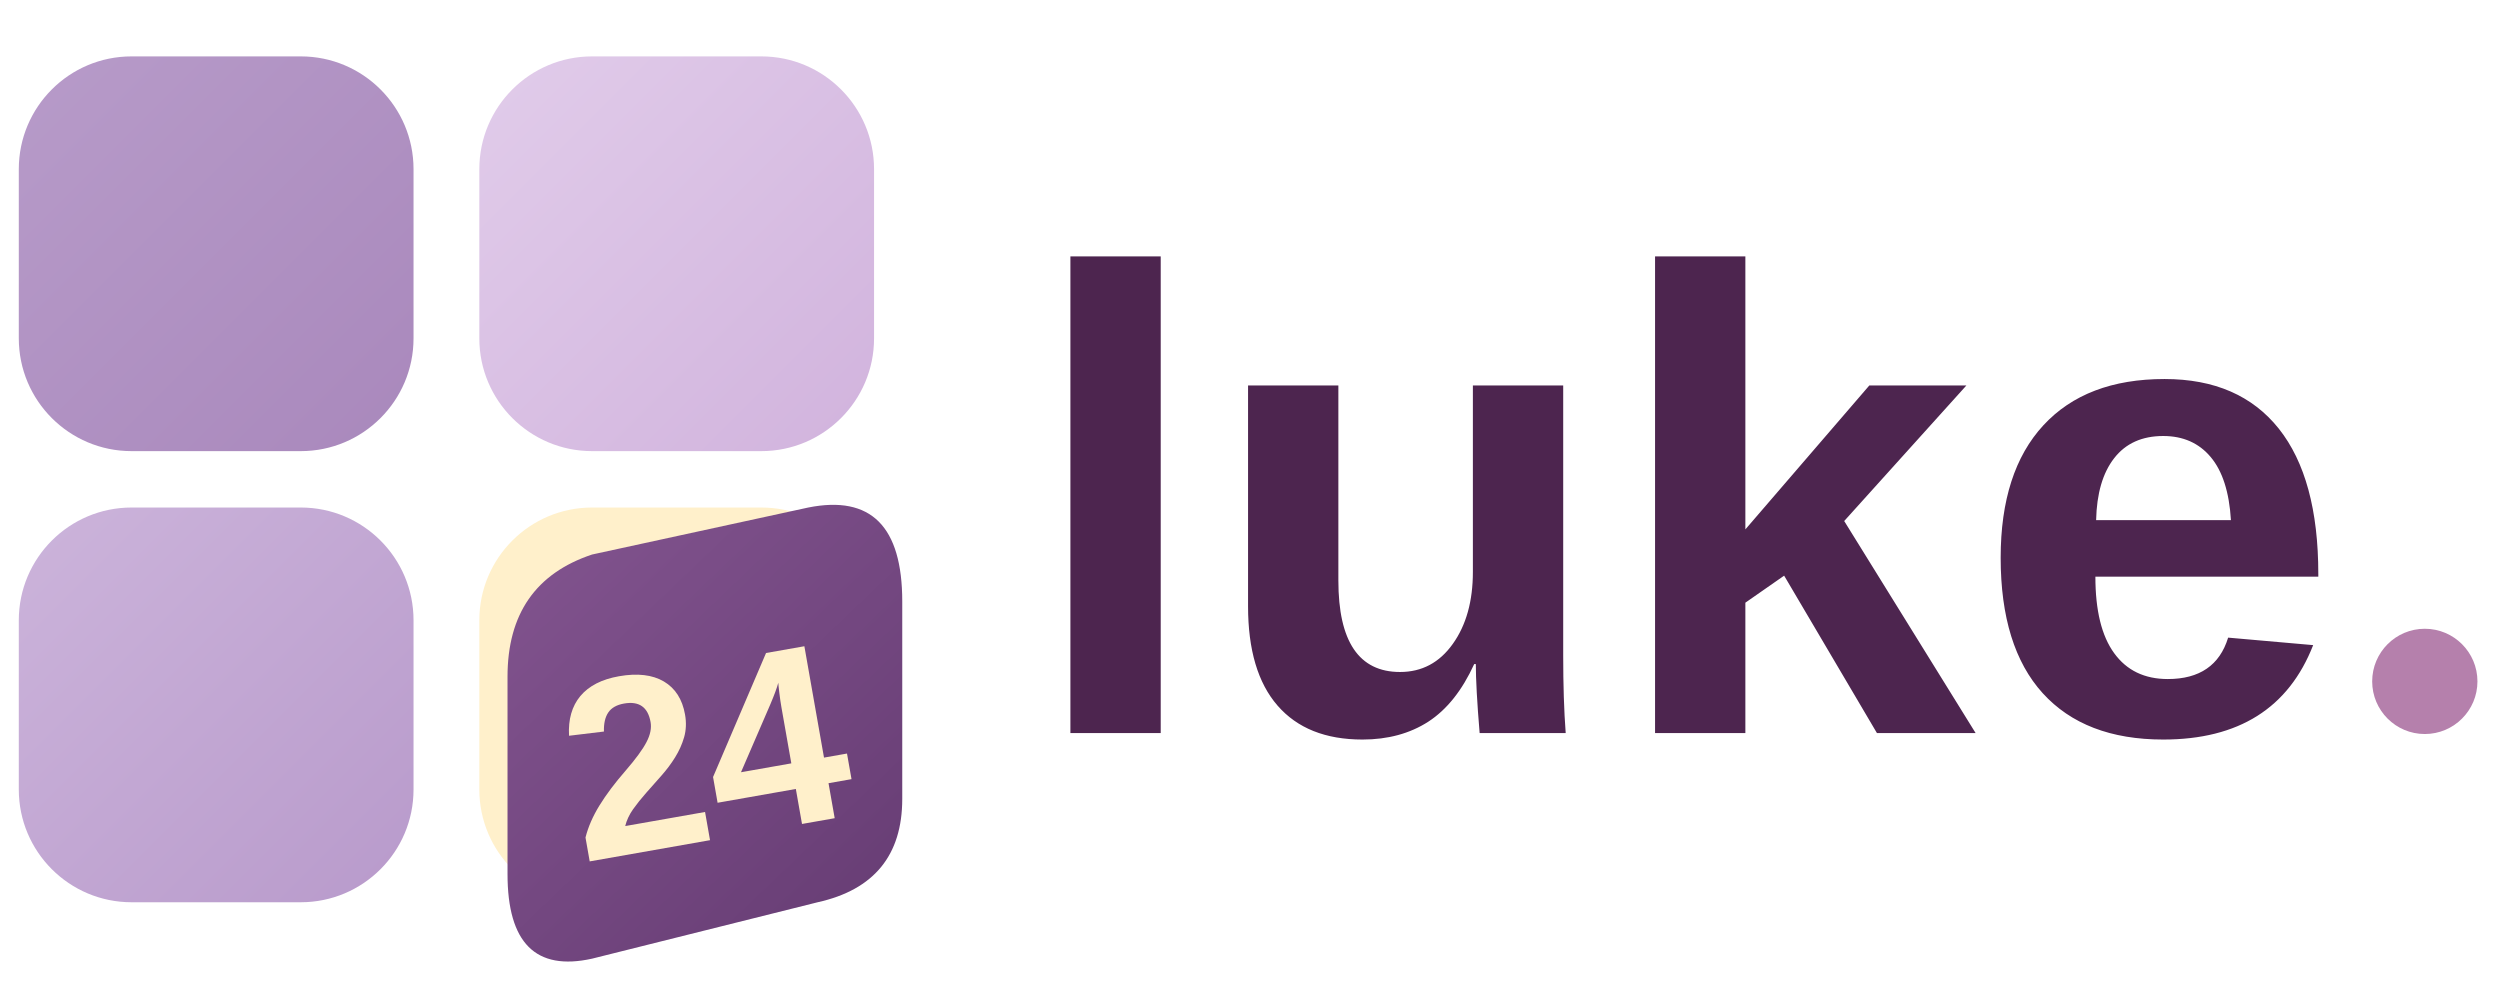
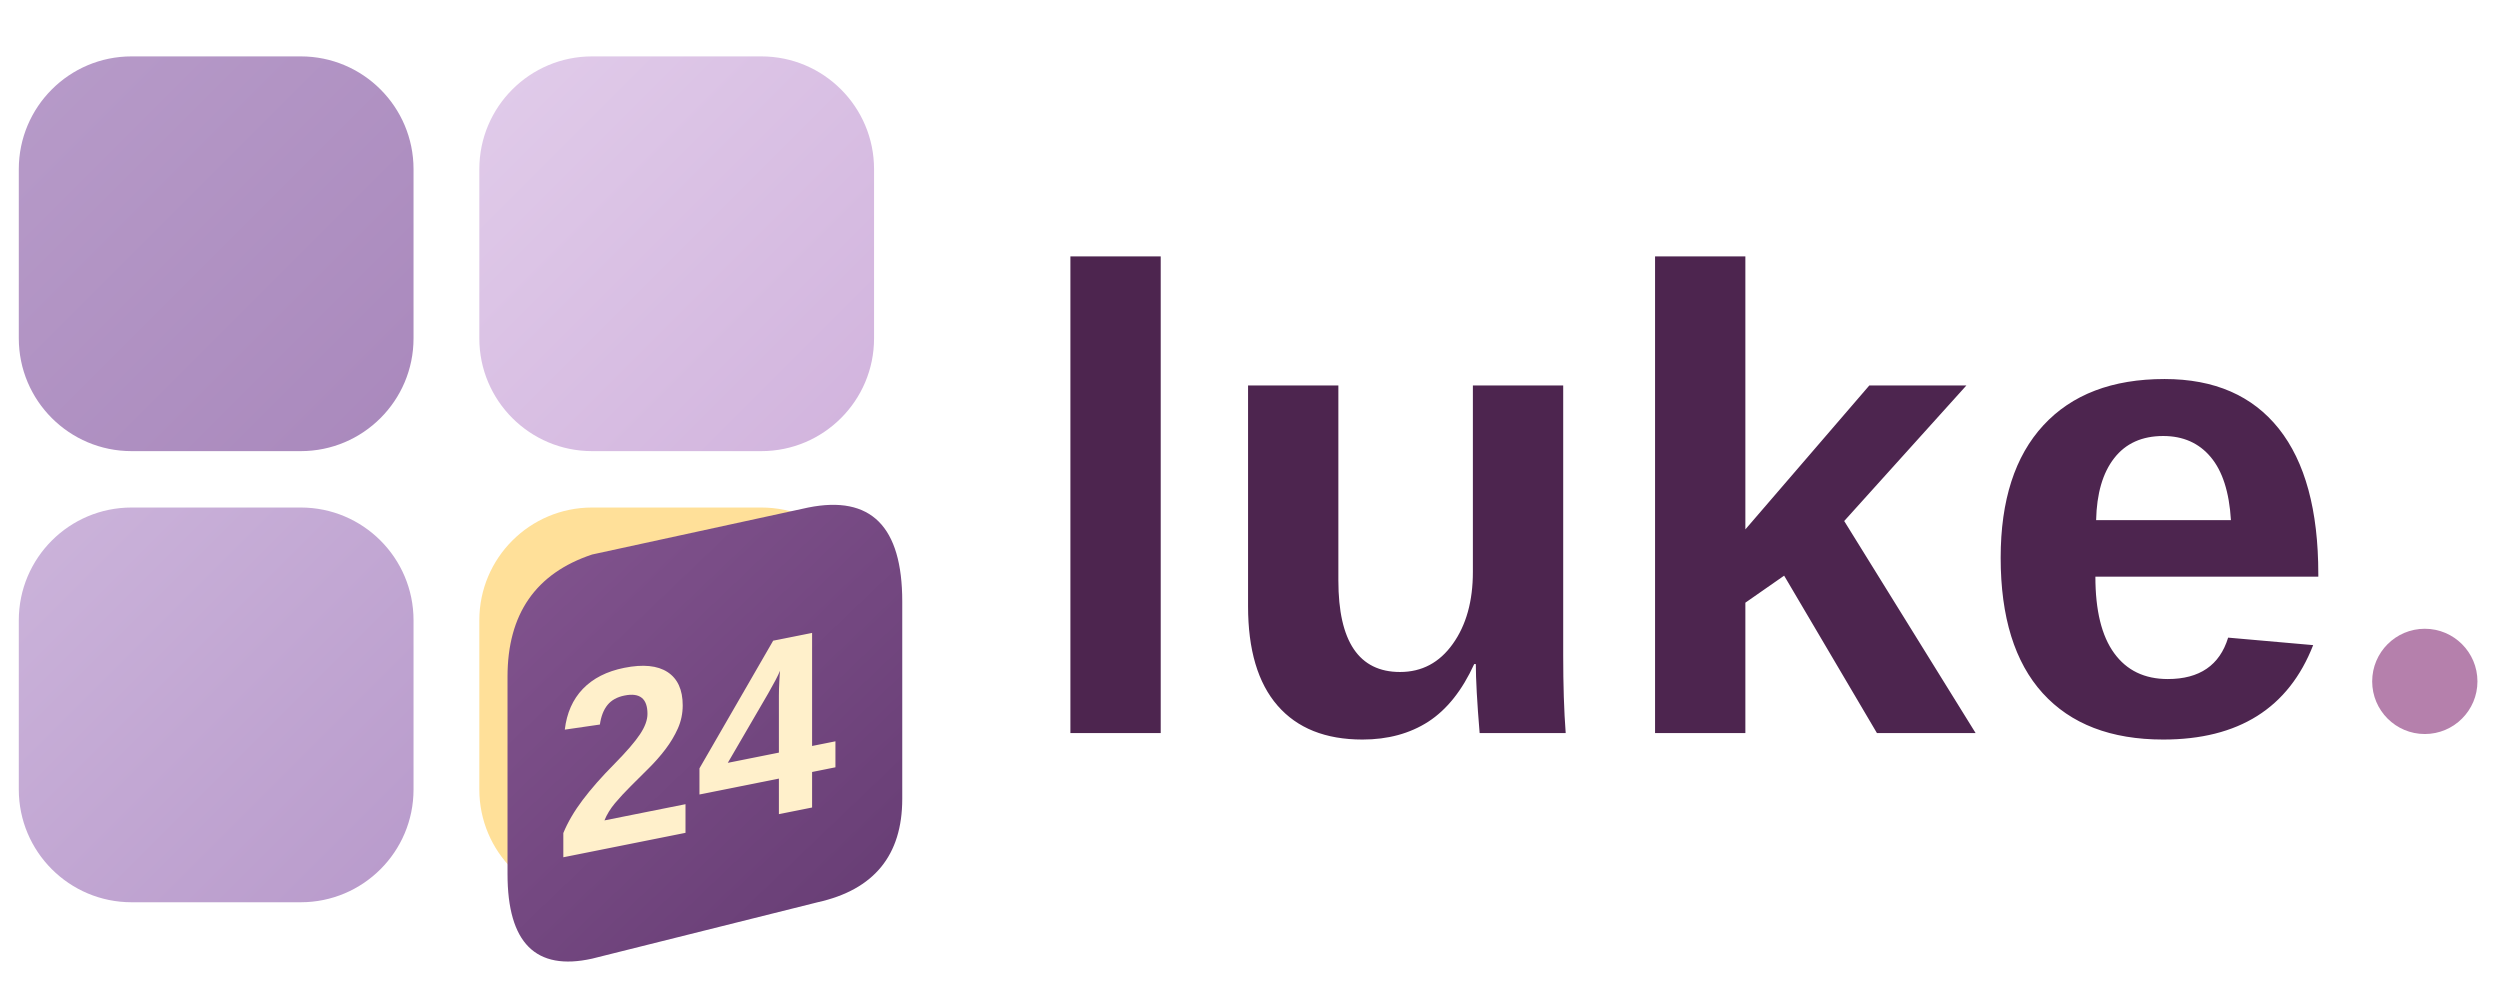
<svg xmlns="http://www.w3.org/2000/svg" viewBox="0 0 266 106" fill="none">
  <defs>
    <linearGradient id="tile-one" x1="2" y1="6" x2="44" y2="48" gradientUnits="userSpaceOnUse">
      <stop stop-color="#b79bc9" />
      <stop offset="1" stop-color="#a988bc" />
    </linearGradient>
    <linearGradient id="tile-two" x1="51" y1="6" x2="93" y2="48" gradientUnits="userSpaceOnUse">
      <stop stop-color="#e1ccea" />
      <stop offset="1" stop-color="#d1b3dd" />
    </linearGradient>
    <linearGradient id="tile-three" x1="2" y1="54" x2="44" y2="96" gradientUnits="userSpaceOnUse">
      <stop stop-color="#ccb4db" />
      <stop offset="1" stop-color="#b89acb" />
    </linearGradient>
    <linearGradient id="open-door" x1="55" y1="56" x2="98" y2="101" gradientUnits="userSpaceOnUse">
      <stop stop-color="#82548f" />
      <stop offset="1" stop-color="#653b72" />
    </linearGradient>
  </defs>
  <rect x="2" y="6" width="42" height="42" rx="12" fill="url(#tile-one)" />
  <rect x="51" y="6" width="42" height="42" rx="12" fill="url(#tile-two)" />
  <rect x="2" y="54" width="42" height="42" rx="12" fill="url(#tile-three)" />
-   <rect x="51" y="54" width="42" height="42" rx="12" fill="#fff0cb" />
+   <rect x="51" y="54" width="42" height="42" rx="12" fill="#ffe099" />
  <path d="M63 59L86 54Q96 52 96 64V85Q96 94 87 96L63 102Q54 104 54 93V72Q54 62 63 59Z" fill="url(#open-door)" />
-   <text x="60" y="89" fill="#fff0cb" font-family="Arial,Helvetica,sans-serif" font-weight="700" font-size="27" textLength="34" lengthAdjust="spacingAndGlyphs" transform="rotate(-10 77 80)">24</text>
+   <g transform="matrix(1 -0.2 0 1 56 63)">
+     <text x="3" y="29" fill="#fff0cb" font-family="Arial,Helvetica,sans-serif" font-weight="700" font-size="27" textLength="34" lengthAdjust="spacingAndGlyphs">24</text>
+   </g>
  <text x="109" y="78" fill="#4d254f" font-family="Arial,Helvetica,sans-serif" font-weight="700" font-size="70">luke</text>
  <circle cx="258" cy="72.5" r="5.6" fill="#b580ac" />
</svg>
